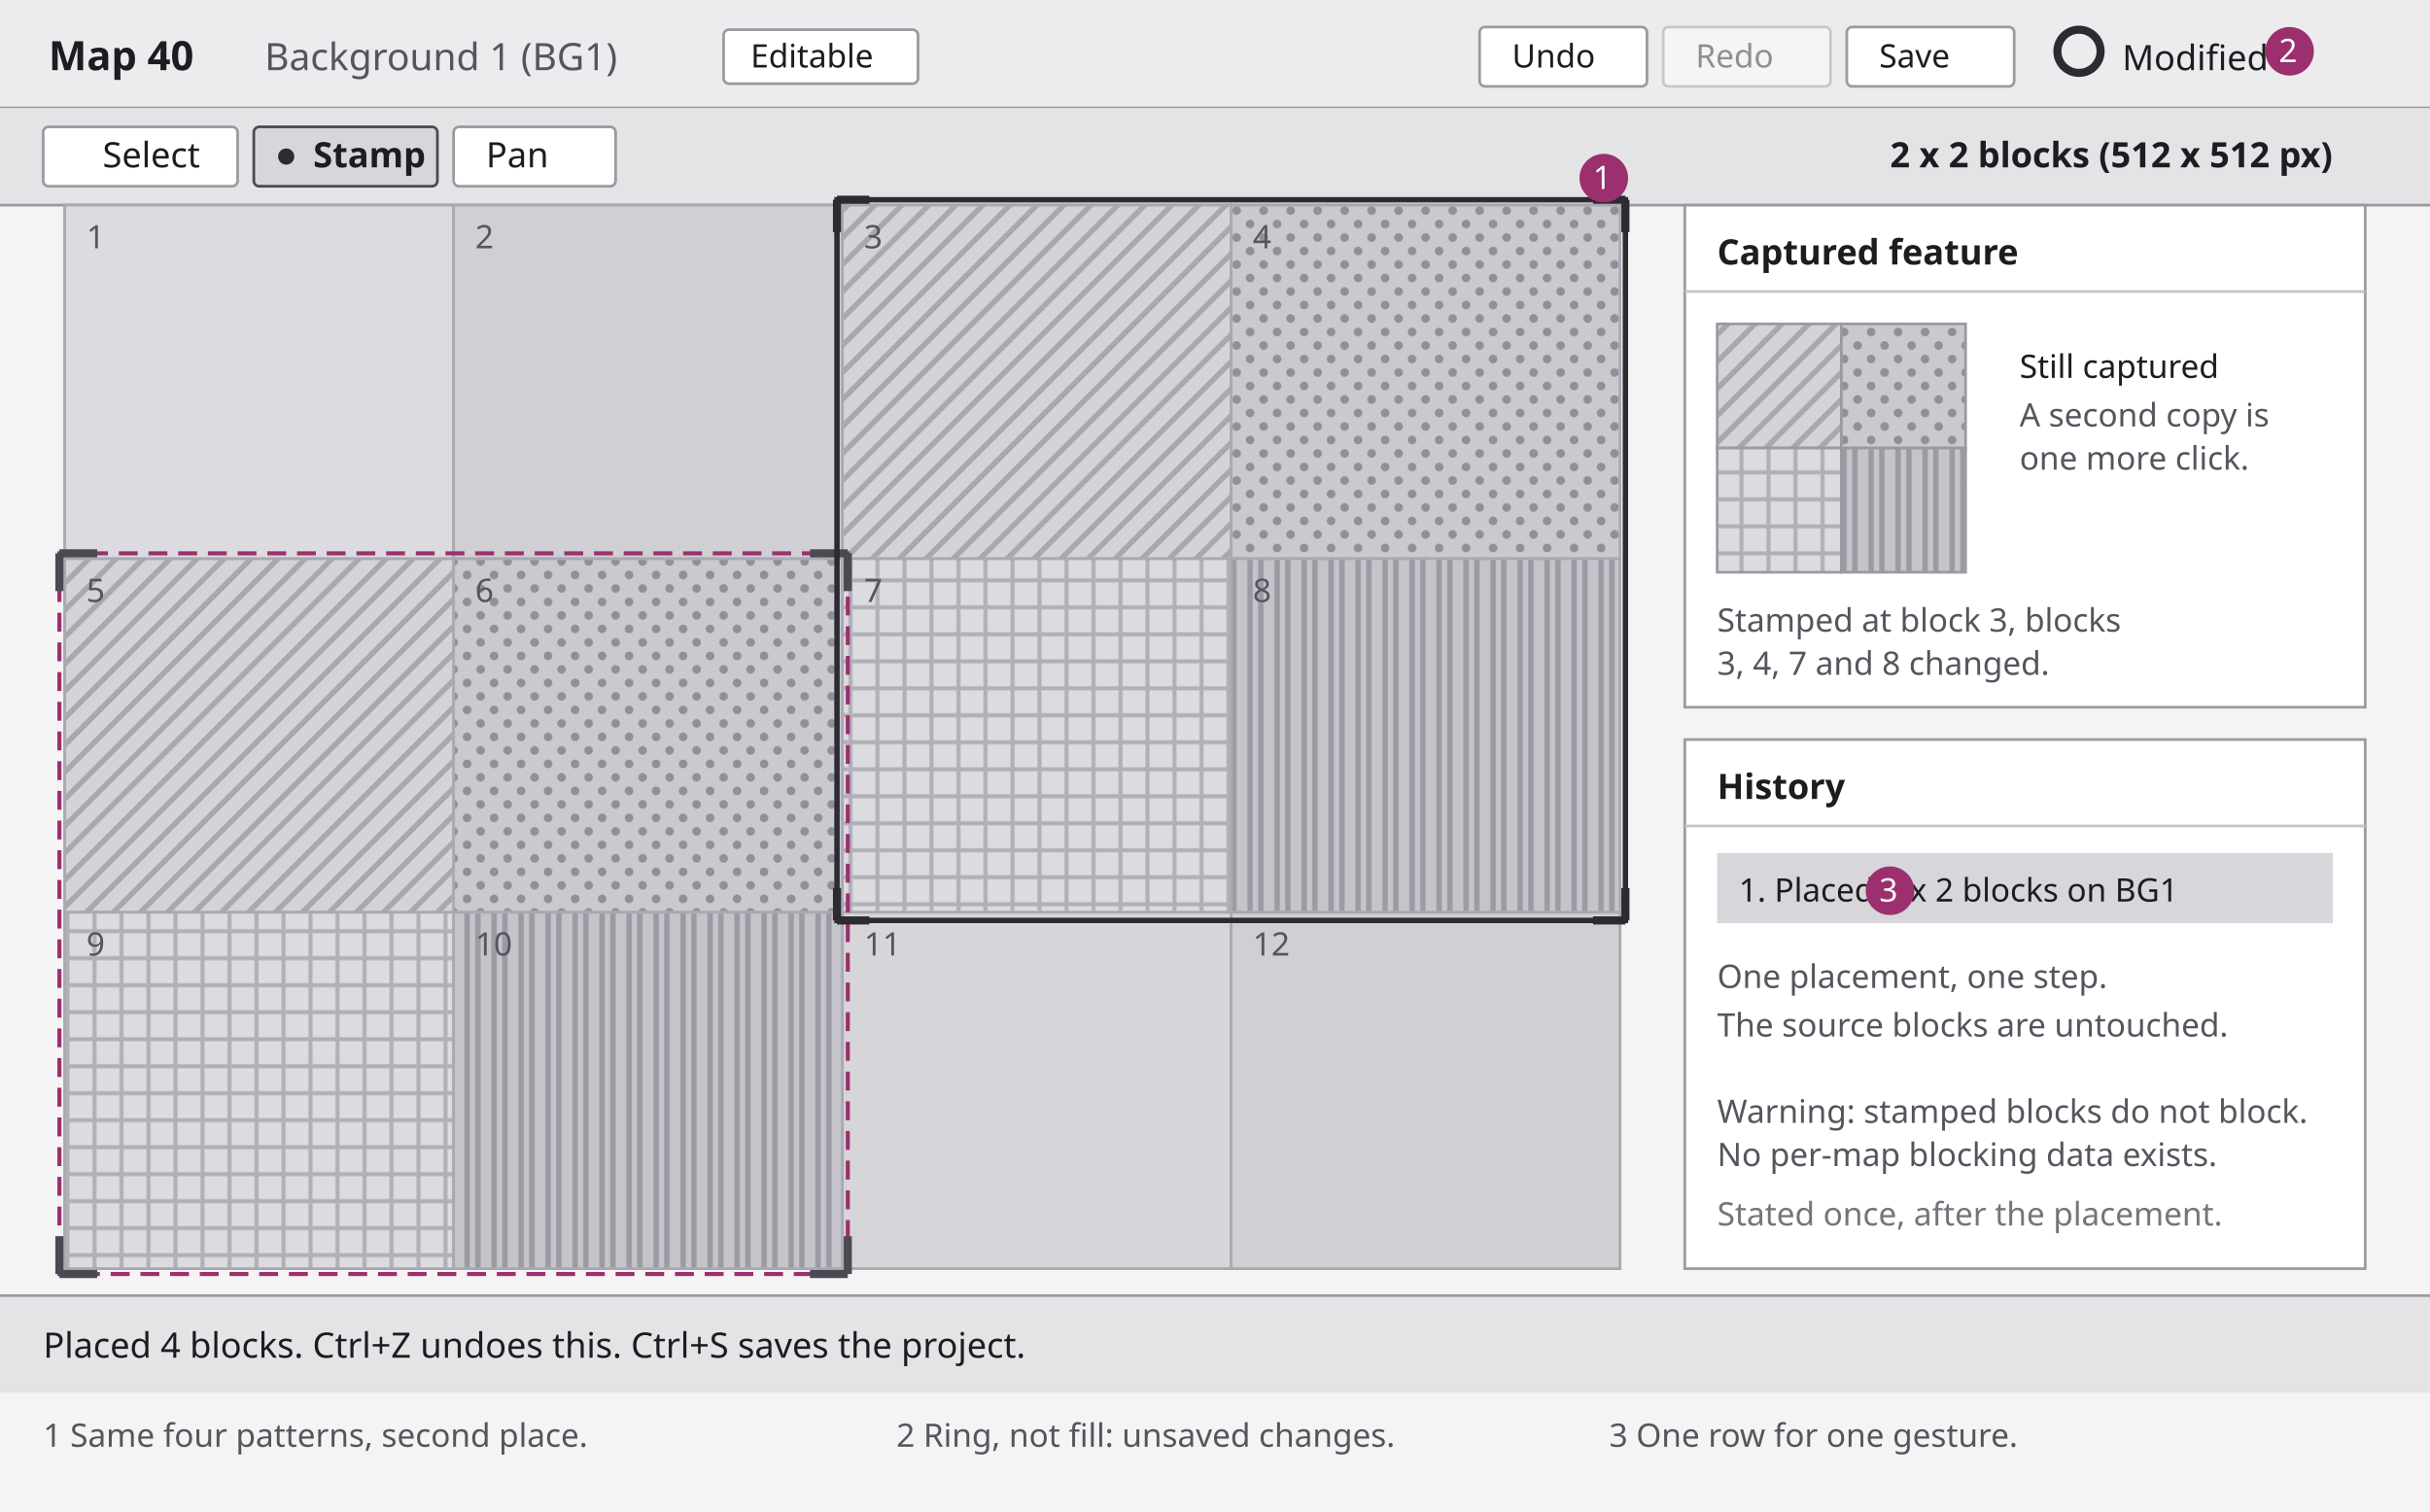
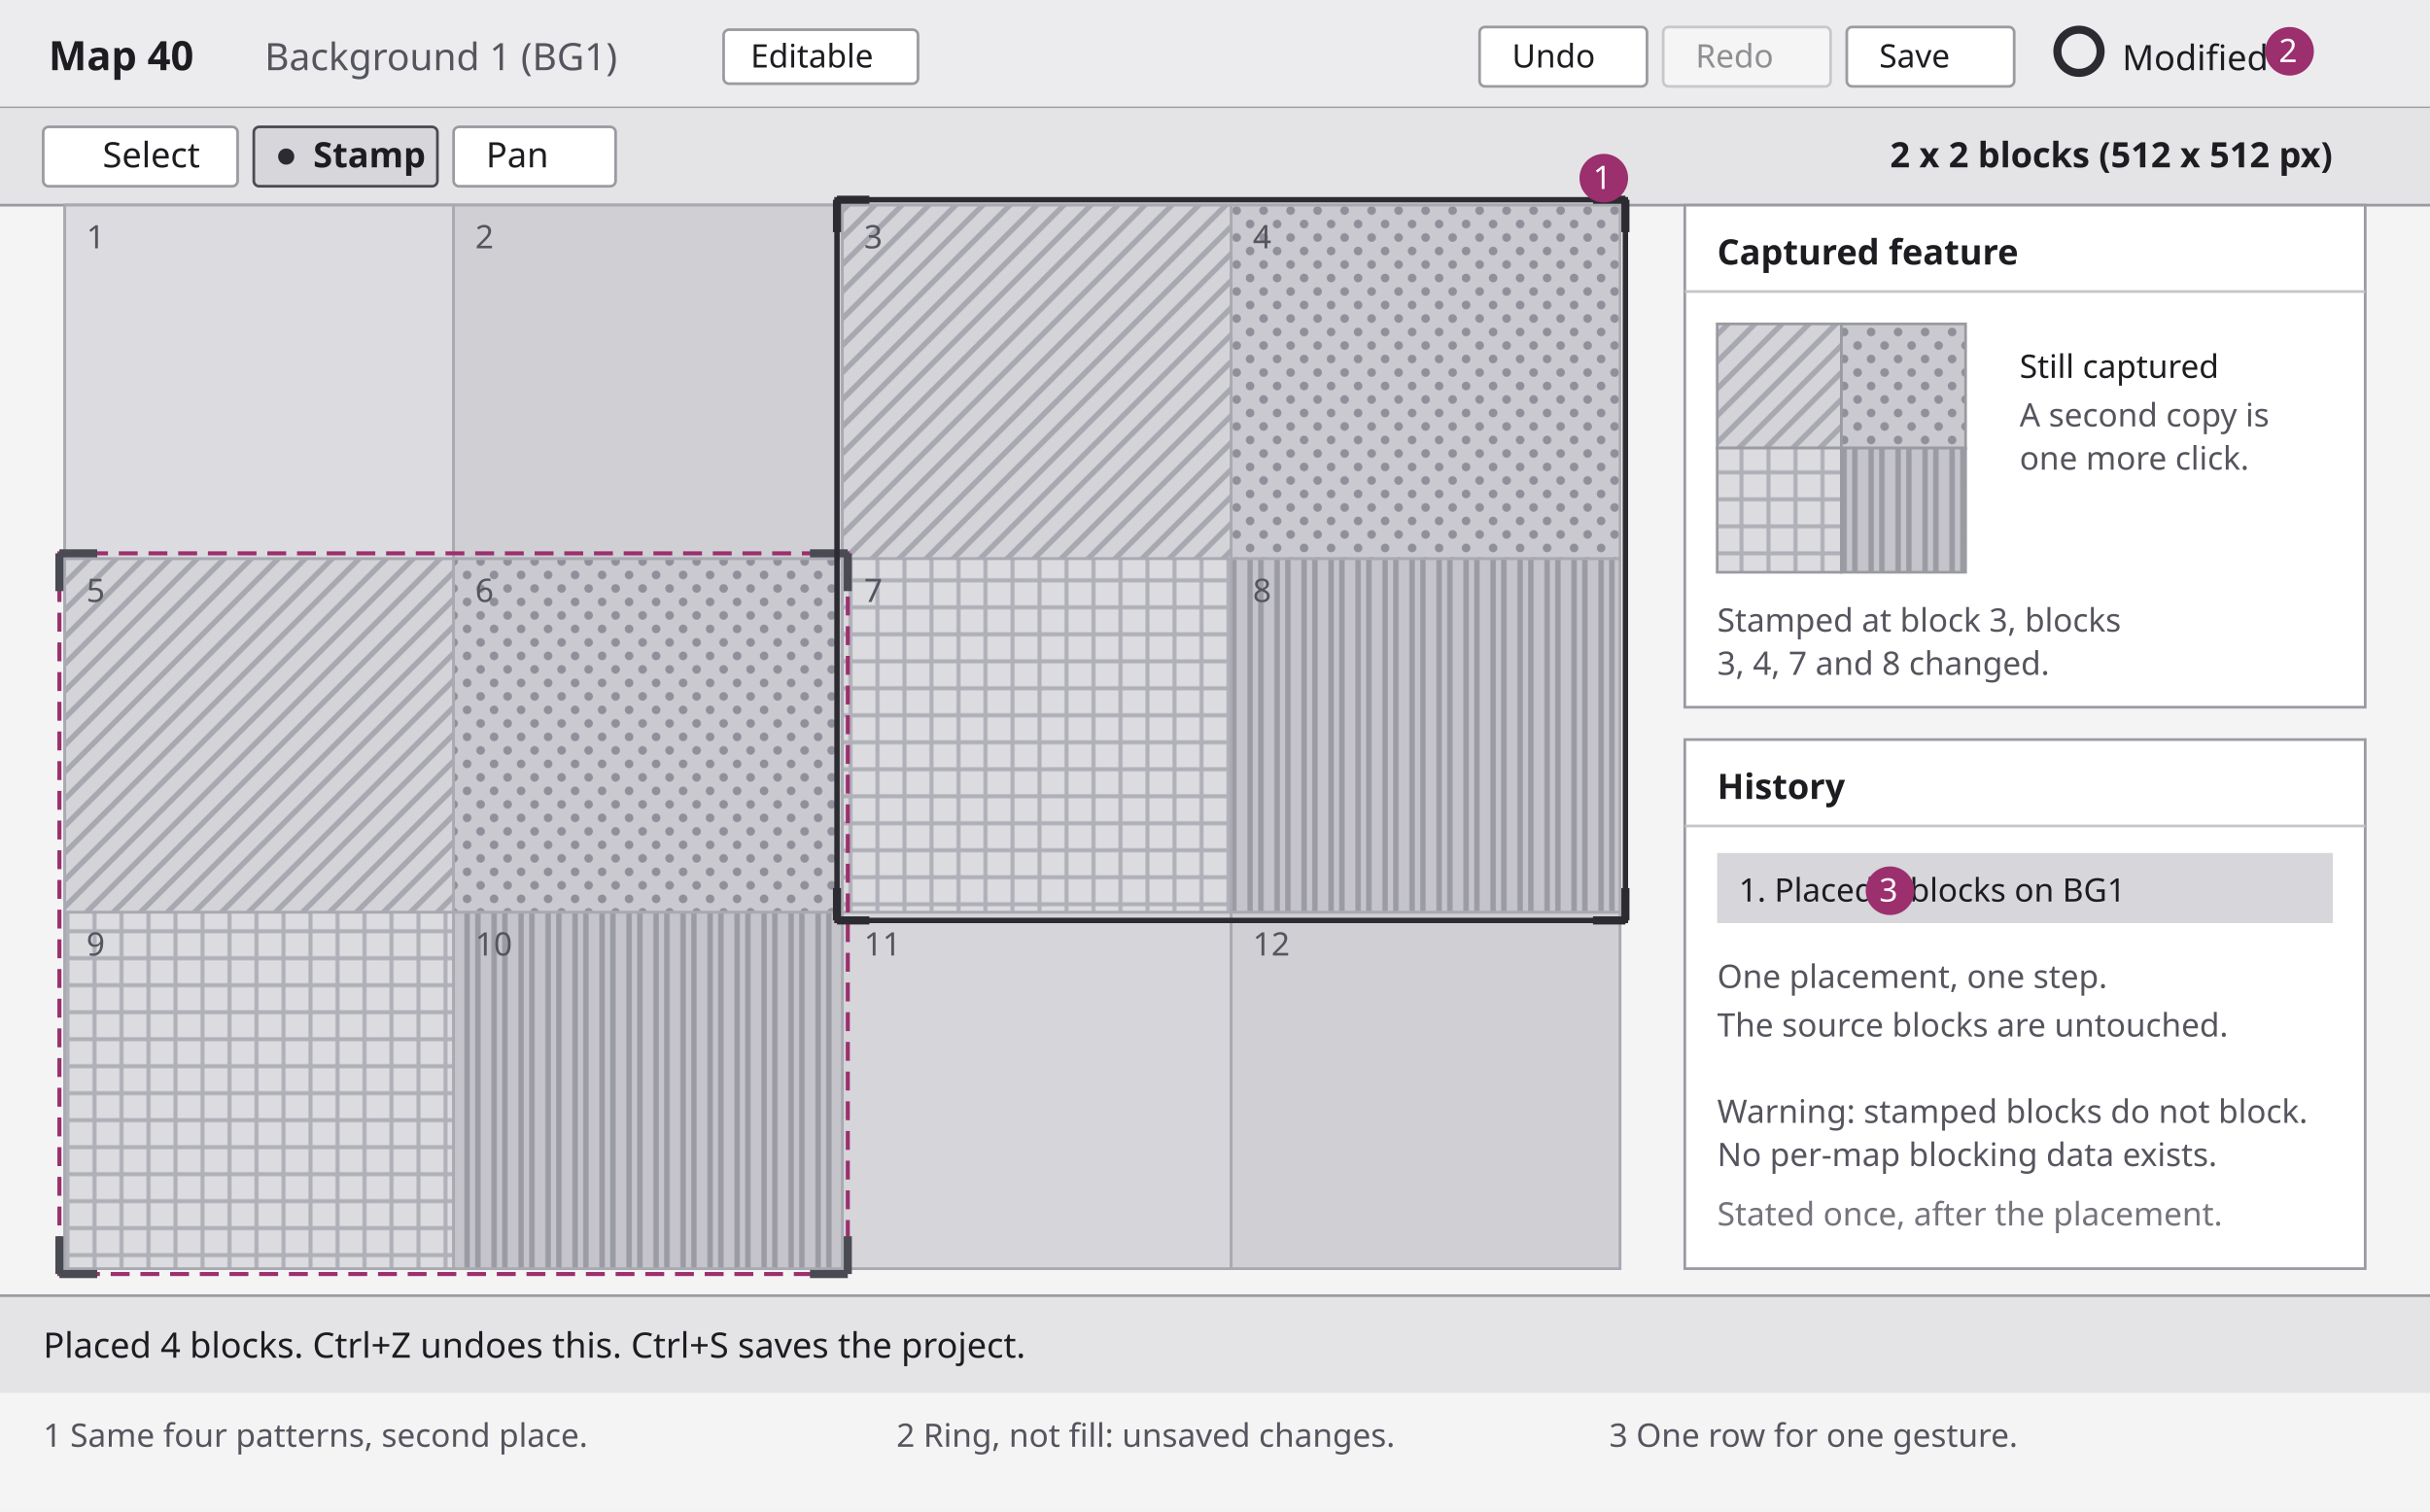
<svg xmlns="http://www.w3.org/2000/svg" viewBox="0 0 900 560" width="900" height="560" role="img" aria-labelledby="t6 d6">
  <defs>
    <pattern id="p-diag" width="10" height="10" patternUnits="userSpaceOnUse">
      <rect width="10" height="10" fill="#d3d3d8" />
      <path d="M-2 2 L2 -2 M0 10 L10 0 M8 12 L12 8" stroke="#a8a8b1" stroke-width="2" />
    </pattern>
    <pattern id="p-dots" width="10" height="10" patternUnits="userSpaceOnUse">
      <rect width="10" height="10" fill="#c9c9cf" />
      <circle cx="3" cy="3" r="1.6" fill="#90909a" />
      <circle cx="8" cy="8" r="1.6" fill="#90909a" />
    </pattern>
    <pattern id="p-cross" width="10" height="10" patternUnits="userSpaceOnUse">
      <rect width="10" height="10" fill="#dcdce0" />
      <path d="M0 5 L10 5 M5 0 L5 10" stroke="#b0b0b9" stroke-width="1.5" />
    </pattern>
    <pattern id="p-vert" width="10" height="10" patternUnits="userSpaceOnUse">
      <rect width="10" height="10" fill="#c4c4ca" />
      <path d="M3 0 L3 10 M7 0 L7 10" stroke="#9b9ba4" stroke-width="2" />
    </pattern>
  </defs>
  <rect x="0" y="0" width="900" height="560" fill="#f4f4f5" />
  <rect x="0" y="0" width="900" height="40" fill="#ececee" />
  <line x1="0" y1="40" x2="900" y2="40" stroke="#9a9aa1" />
  <text x="18" y="26" font-family="Segoe UI, Tahoma, sans-serif" font-size="15" font-weight="700" fill="#1d1d21">Map 40</text>
  <text x="98" y="26" font-family="Segoe UI, Tahoma, sans-serif" font-size="14" fill="#55555e">Background 1 (BG1)</text>
  <rect x="268" y="11" width="72" height="20" rx="2" fill="#ffffff" stroke="#9a9aa1" />
  <text x="278" y="25" font-family="Segoe UI, Tahoma, sans-serif" font-size="12" fill="#1d1d21">Editable</text>
  <rect x="548" y="10" width="62" height="22" rx="2" fill="#ffffff" stroke="#9a9aa1" />
  <text x="560" y="25" font-family="Segoe UI, Tahoma, sans-serif" font-size="12" fill="#1d1d21">Undo</text>
  <g opacity="0.45">
    <rect x="616" y="10" width="62" height="22" rx="2" fill="#ffffff" stroke="#9a9aa1" />
    <text x="628" y="25" font-family="Segoe UI, Tahoma, sans-serif" font-size="12" fill="#1d1d21">Redo</text>
  </g>
  <rect x="684" y="10" width="62" height="22" rx="2" fill="#ffffff" stroke="#9a9aa1" />
  <text x="696" y="25" font-family="Segoe UI, Tahoma, sans-serif" font-size="12" fill="#1d1d21">Save</text>
  <circle cx="770" cy="19" r="8" fill="none" stroke="#2b2b31" stroke-width="3" />
  <text x="786" y="26" font-family="Segoe UI, Tahoma, sans-serif" font-size="13" fill="#1d1d21">Modified</text>
  <rect x="0" y="40" width="900" height="36" fill="#e4e4e7" />
  <line x1="0" y1="76" x2="900" y2="76" stroke="#9a9aa1" />
  <rect x="16" y="47" width="72" height="22" rx="2" fill="#ffffff" stroke="#9a9aa1" />
  <text x="38" y="62" font-family="Segoe UI, Tahoma, sans-serif" font-size="13" fill="#1d1d21">Select</text>
  <rect x="94" y="47" width="68" height="22" rx="2" fill="#d6d6db" stroke="#4a4a52" />
  <circle cx="106" cy="58" r="3" fill="#2b2b31" />
  <text x="116" y="62" font-family="Segoe UI, Tahoma, sans-serif" font-size="13" font-weight="600" fill="#1d1d21">Stamp</text>
  <rect x="168" y="47" width="60" height="22" rx="2" fill="#ffffff" stroke="#9a9aa1" />
  <text x="180" y="62" font-family="Segoe UI, Tahoma, sans-serif" font-size="13" fill="#1d1d21">Pan</text>
  <text x="700" y="62" font-family="Segoe UI, Tahoma, sans-serif" font-size="13" font-weight="600" fill="#1d1d21">2 x 2 blocks (512 x 512 px)</text>
  <rect x="24" y="76" width="576" height="394" fill="#e6e6e8" stroke="#9a9aa1" />
  <g stroke="#a9a9b2" stroke-width="1">
    <rect x="24" y="76" width="144" height="131" fill="#dcdce0" />
    <rect x="168" y="76" width="144" height="131" fill="#cfcfd4" />
    <rect x="312" y="76" width="144" height="131" fill="url(#p-diag)" />
    <rect x="456" y="76" width="144" height="131" fill="url(#p-dots)" />
    <rect x="24" y="207" width="144" height="131" fill="url(#p-diag)" />
    <rect x="168" y="207" width="144" height="131" fill="url(#p-dots)" />
    <rect x="312" y="207" width="144" height="131" fill="url(#p-cross)" />
    <rect x="456" y="207" width="144" height="131" fill="url(#p-vert)" />
    <rect x="24" y="338" width="144" height="132" fill="url(#p-cross)" />
    <rect x="168" y="338" width="144" height="132" fill="url(#p-vert)" />
    <rect x="312" y="338" width="144" height="132" fill="#d5d5da" />
    <rect x="456" y="338" width="144" height="132" fill="#cfcfd4" />
  </g>
  <rect x="22" y="205" width="292" height="267" fill="none" stroke="#9c2f6e" stroke-width="1.5" stroke-dasharray="7 4" />
  <path d="M22 205 h14 M22 205 v14 M314 205 h-14 M314 205 v14 M22 472 h14 M22 472 v-14 M314 472 h-14 M314 472 v-14" stroke="#4a4a52" stroke-width="3" fill="none" />
  <rect x="310" y="74" width="292" height="267" fill="none" stroke="#2b2b31" stroke-width="2" />
  <path d="M310 74 h12 M310 74 v12 M602 74 h-12 M602 74 v12 M310 341 h12 M310 341 v-12 M602 341 h-12 M602 341 v-12" stroke="#2b2b31" stroke-width="3" fill="none" />
  <g font-family="Segoe UI, Tahoma, sans-serif" font-size="12" fill="#55555e">
    <text x="32" y="92">1</text>
    <text x="176" y="92">2</text>
    <text x="320" y="92">3</text>
    <text x="464" y="92">4</text>
    <text x="32" y="223">5</text>
    <text x="176" y="223">6</text>
    <text x="320" y="223">7</text>
    <text x="464" y="223">8</text>
    <text x="32" y="354">9</text>
    <text x="176" y="354">10</text>
    <text x="320" y="354">11</text>
    <text x="464" y="354">12</text>
  </g>
  <rect x="624" y="76" width="252" height="186" fill="#ffffff" stroke="#9a9aa1" />
  <text x="636" y="98" font-family="Segoe UI, Tahoma, sans-serif" font-size="13" font-weight="600" fill="#1d1d21">Captured feature</text>
  <line x1="624" y1="108" x2="876" y2="108" stroke="#c4c4ca" />
  <g stroke="#9a9aa1" stroke-width="1">
    <rect x="636" y="120" width="46" height="46" fill="url(#p-diag)" />
    <rect x="682" y="120" width="46" height="46" fill="url(#p-dots)" />
    <rect x="636" y="166" width="46" height="46" fill="url(#p-cross)" />
    <rect x="682" y="166" width="46" height="46" fill="url(#p-vert)" />
  </g>
  <text x="748" y="140" font-family="Segoe UI, Tahoma, sans-serif" font-size="12" fill="#1d1d21">Still captured</text>
  <text x="748" y="158" font-family="Segoe UI, Tahoma, sans-serif" font-size="12" fill="#55555e">A second copy is</text>
  <text x="748" y="174" font-family="Segoe UI, Tahoma, sans-serif" font-size="12" fill="#55555e">one more click.</text>
  <text x="636" y="234" font-family="Segoe UI, Tahoma, sans-serif" font-size="12" fill="#55555e">Stamped at block 3, blocks</text>
  <text x="636" y="250" font-family="Segoe UI, Tahoma, sans-serif" font-size="12" fill="#55555e">3, 4, 7 and 8 changed.</text>
  <rect x="624" y="274" width="252" height="196" fill="#ffffff" stroke="#9a9aa1" />
  <text x="636" y="296" font-family="Segoe UI, Tahoma, sans-serif" font-size="13" font-weight="600" fill="#1d1d21">History</text>
  <line x1="624" y1="306" x2="876" y2="306" stroke="#c4c4ca" />
  <rect x="636" y="316" width="228" height="26" fill="#d6d6db" />
-   <text x="644" y="334" font-family="Segoe UI, Tahoma, sans-serif" font-size="12" fill="#1d1d21">1. Placed 2 x 2 blocks on BG1</text>
+   <text x="644" y="334" font-family="Segoe UI, Tahoma, sans-serif" font-size="12" fill="#1d1d21">1. Placed 4 blocks on BG1</text>
  <text x="636" y="366" font-family="Segoe UI, Tahoma, sans-serif" font-size="12" fill="#55555e">One placement, one step.</text>
  <text x="636" y="384" font-family="Segoe UI, Tahoma, sans-serif" font-size="12" fill="#55555e">The source blocks are untouched.</text>
  <text x="636" y="416" font-family="Segoe UI, Tahoma, sans-serif" font-size="12" fill="#55555e">Warning: stamped blocks do not block.</text>
  <text x="636" y="432" font-family="Segoe UI, Tahoma, sans-serif" font-size="12" fill="#55555e">No per-map blocking data exists.</text>
  <text x="636" y="454" font-family="Segoe UI, Tahoma, sans-serif" font-size="12" fill="#74747c">Stated once, after the placement.</text>
  <rect x="0" y="480" width="900" height="36" fill="#e4e4e7" />
  <line x1="0" y1="480" x2="900" y2="480" stroke="#9a9aa1" />
  <text x="16" y="503" font-family="Segoe UI, Tahoma, sans-serif" font-size="13" fill="#1d1d21">Placed 4 blocks. Ctrl+Z undoes this. Ctrl+S saves the project.</text>
  <g font-family="Segoe UI, Tahoma, sans-serif" font-size="12" fill="#1d1d21">
    <circle cx="594" cy="66" r="9" fill="#9c2f6e" />
    <text x="590" y="70" fill="#ffffff">1</text>
    <circle cx="848" cy="19" r="9" fill="#9c2f6e" />
    <text x="844" y="23" fill="#ffffff">2</text>
    <circle cx="700" cy="330" r="9" fill="#9c2f6e" />
    <text x="696" y="334" fill="#ffffff">3</text>
  </g>
  <g font-family="Segoe UI, Tahoma, sans-serif" font-size="12" fill="#55555e">
    <text x="16" y="536">1 Same four patterns, second place.</text>
    <text x="332" y="536">2 Ring, not fill: unsaved changes.</text>
    <text x="596" y="536">3 One row for one gesture.</text>
  </g>
</svg>
